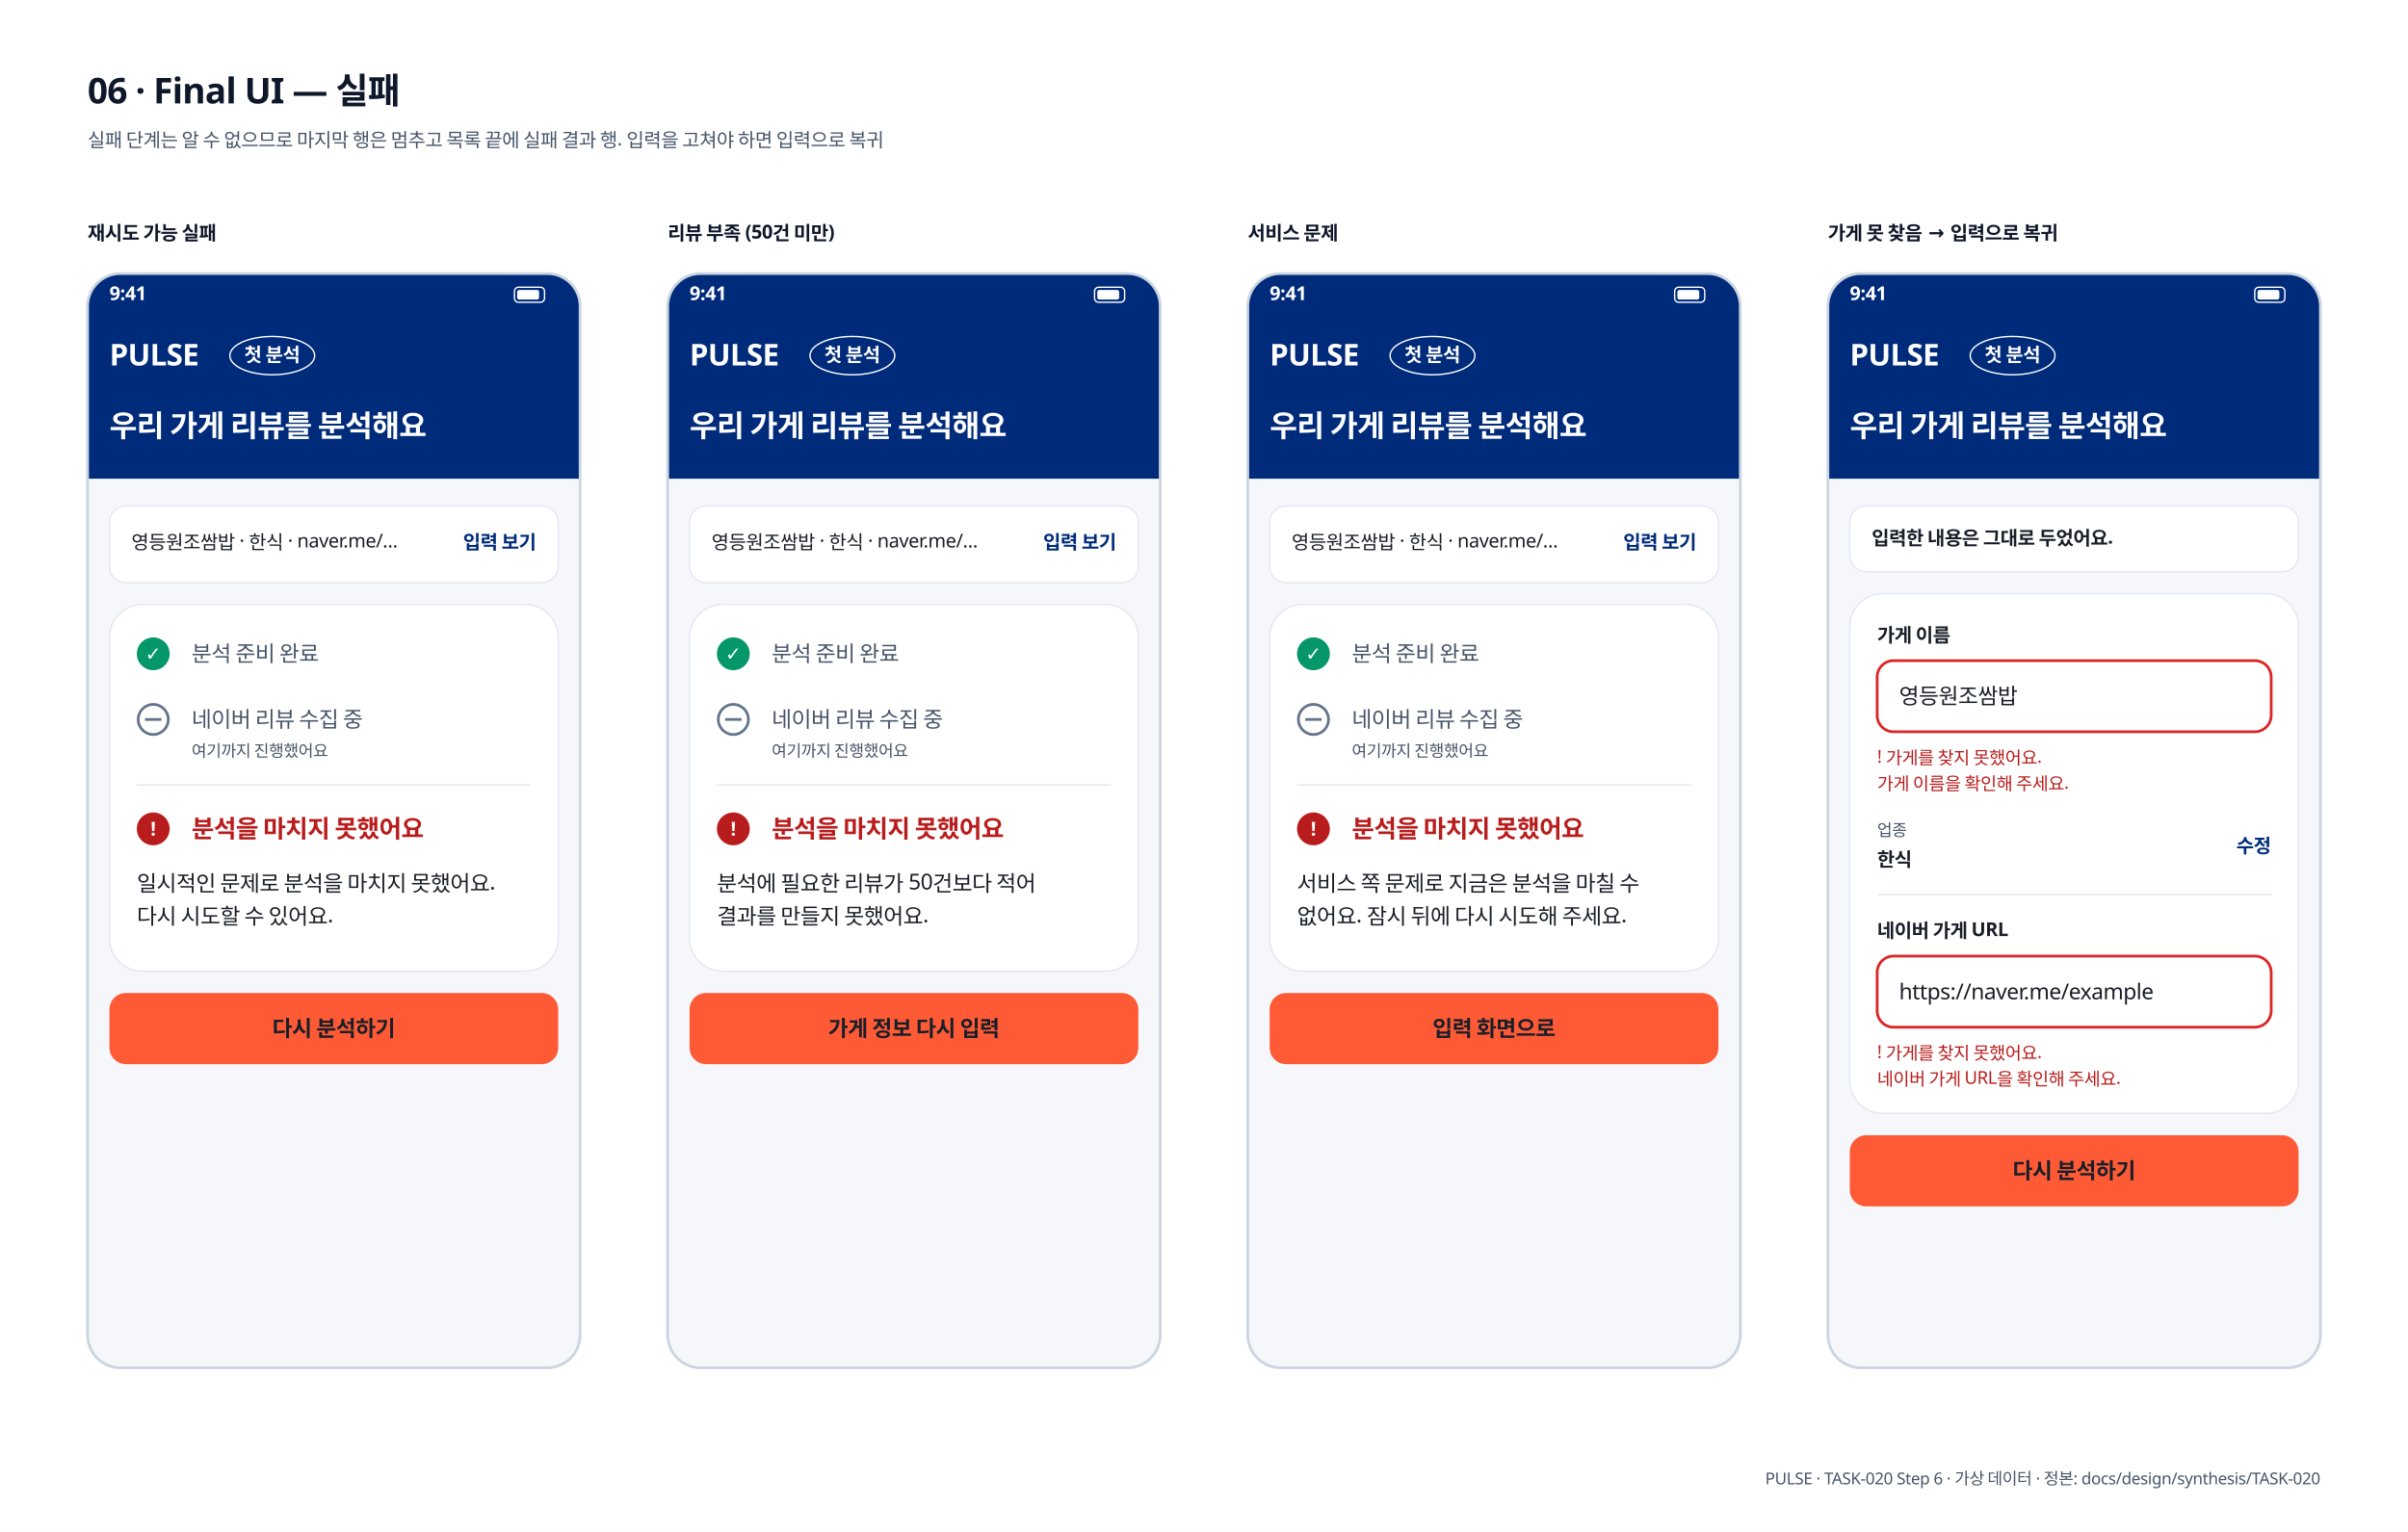
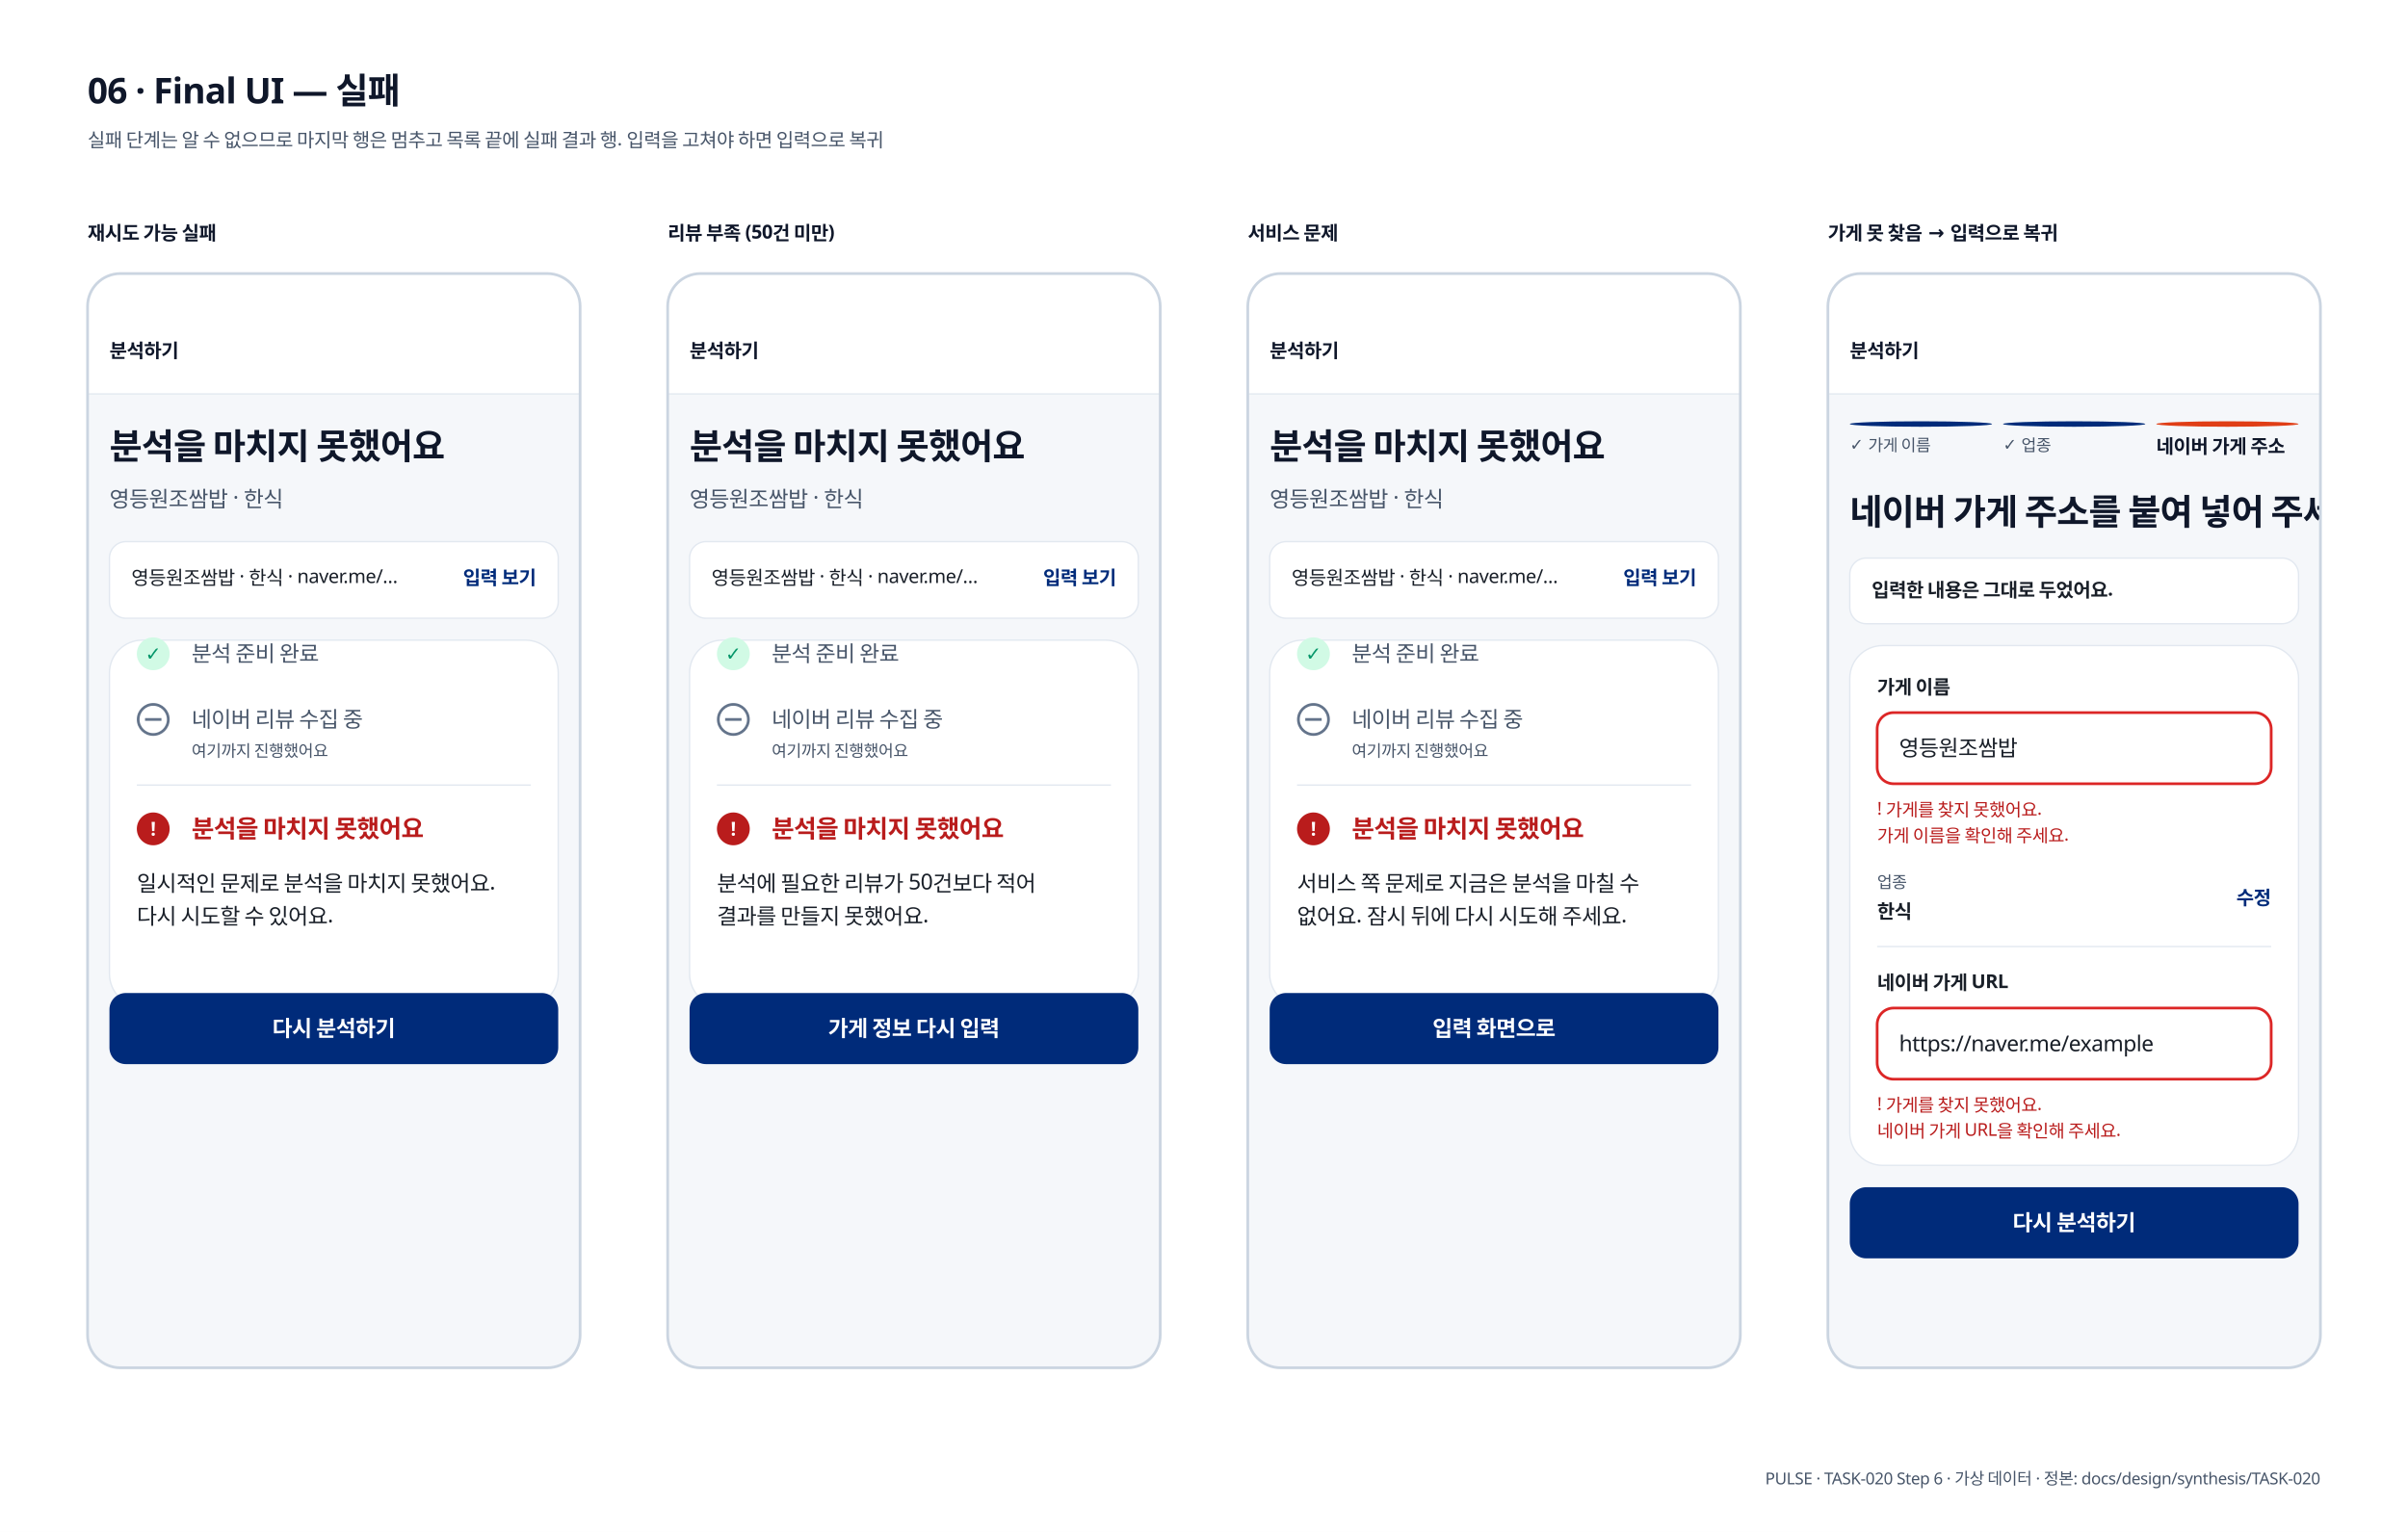
<svg xmlns="http://www.w3.org/2000/svg" width="1760" height="1120" viewBox="0 0 1760 1120">
  <rect x="0" y="0" width="1760" height="1120" rx="0" fill="#FFFFFF" />
  <text x="64" y="75.6" font-family="Pretendard" font-size="26" font-weight="600" letter-spacing="-0.52" fill="#0F172A" text-anchor="start">06 · Final UI — 실패</text>
  <text x="64" y="107.4" font-family="Pretendard" font-size="14" font-weight="400" letter-spacing="-0.28" fill="#475569" text-anchor="start">실패 단계는 알 수 없으므로 마지막 행은 멈추고 목록 끝에 실패 결과 행. 입력을 고쳐야 하면 입력으로 복귀</text>
  <g transform="translate(64 200)">
    <g id="Screen/Failed-Retryable">
      <text x="0" y="-24.6" font-family="Pretendard" font-size="14" font-weight="700" letter-spacing="-0.28" fill="#0F172A" text-anchor="start">재시도 가능 실패</text>
      <clipPath id="clip-Failed-Retryable">
        <rect x="0" y="0" width="360" height="800" rx="24" fill="none" />
      </clipPath>
      <g clip-path="url(#clip-Failed-Retryable)">
        <rect x="0" y="0" width="360" height="800" rx="0" fill="#F5F7FA" />
        <rect x="0" y="0" width="360" height="32" rx="0" fill="#002B7A" />
-         <g id="Header/Navy">
-           <rect x="0" y="0" width="360" height="150" rx="0" fill="#002B7A" />
-           <text x="16" y="67.2" font-family="Pretendard" font-size="22" font-weight="600" letter-spacing="-0.44" fill="#FFFFFF" text-anchor="start">PULSE</text>
-           <rect x="104" y="46" width="62" height="28" rx="9999" fill="none" stroke="#FFFFFF" stroke-width="1" />
-           <text x="135" y="64.4" font-family="Pretendard" font-size="14" font-weight="600" letter-spacing="-0.28" fill="#FFFFFF" text-anchor="middle">첫 분석</text>
-           <text x="16" y="119.2" font-family="Pretendard" font-size="22" font-weight="600" letter-spacing="-0.44" fill="#FFFFFF" text-anchor="start">우리 가게 리뷰를 분석해요</text>
-         </g>
-         <rect x="16" y="170" width="328" height="56" rx="12" fill="#FFFFFF" stroke="#E2E8F0" stroke-width="1" />
-         <text x="32" y="201.4" font-family="Pretendard" font-size="14" font-weight="400" letter-spacing="-0.28" fill="#191F28" text-anchor="start">영등원조쌈밥 · 한식 · naver.me/…</text>
-         <text x="328" y="201.4" font-family="Pretendard" font-size="14" font-weight="600" letter-spacing="-0.28" fill="#002B7A" text-anchor="end">입력 보기</text>
-         <rect x="16" y="242" width="328" height="268" rx="24" fill="#FFFFFF" stroke="#E2E8F0" stroke-width="1" />
+         <g id="Header">
+           <rect x="0" y="0" width="360" height="88" rx="0" fill="#FFFFFF" />
+           <line x1="0" y1="88" x2="360" y2="88" stroke="#E2E8F0" stroke-width="1" />
+           <text x="16" y="61.4" font-family="Pretendard" font-size="14" font-weight="600" letter-spacing="-0.28" fill="#0F172A" text-anchor="start">분석하기</text>
+         </g>
+         <g id="PageTitle">
+           <text x="16" y="135.6" font-family="Pretendard" font-size="26" font-weight="600" letter-spacing="-0.52" fill="#0F172A" text-anchor="start">분석을 마치지 못했어요</text>
+           <text x="16" y="170.6" font-family="Pretendard" font-size="16" font-weight="400" letter-spacing="-0.32" fill="#475569" text-anchor="start">영등원조쌈밥 · 한식</text>
+         </g>
+         <rect x="16" y="196" width="328" height="56" rx="12" fill="#FFFFFF" stroke="#E2E8F0" stroke-width="1" />
+         <text x="32" y="227.4" font-family="Pretendard" font-size="14" font-weight="400" letter-spacing="-0.28" fill="#191F28" text-anchor="start">영등원조쌈밥 · 한식 · naver.me/…</text>
+         <text x="328" y="227.4" font-family="Pretendard" font-size="14" font-weight="600" letter-spacing="-0.28" fill="#002B7A" text-anchor="end">입력 보기</text>
+         <rect x="16" y="268" width="328" height="268" rx="24" fill="#FFFFFF" stroke="#E2E8F0" stroke-width="1" />
        <g id="ProgressStep/done">
-           <circle cx="48" cy="278" r="12" fill="#059669" />
-           <text x="48" y="282.9" font-family="Pretendard" font-size="14" font-weight="700" letter-spacing="-0.28" fill="#FFFFFF" text-anchor="middle">✓</text>
+           <circle cx="48" cy="278" r="12" fill="#D1FAE5" />
+           <text x="48" y="282.9" font-family="Pretendard" font-size="14" font-weight="700" letter-spacing="-0.28" fill="#059669" text-anchor="middle">✓</text>
          <text x="76" y="283.6" font-family="Pretendard" font-size="16" font-weight="400" letter-spacing="-0.32" fill="#475569" text-anchor="start">분석 준비 완료</text>
        </g>
        <g id="ProgressStep/paused">
          <circle cx="48" cy="326" r="11" fill="none" stroke="#64748B" stroke-width="2" />
          <rect x="42" y="325" width="12" height="2" rx="0" fill="#64748B" />
          <text x="76" y="331.6" font-family="Pretendard" font-size="16" font-weight="400" letter-spacing="-0.32" fill="#475569" text-anchor="start">네이버 리뷰 수집 중</text>
          <text x="76" y="353.2" font-family="Pretendard" font-size="12" font-weight="400" letter-spacing="-0.24" fill="#475569" text-anchor="start">여기까지 진행했어요</text>
        </g>
        <line x1="36" y1="374" x2="324" y2="374" stroke="#E2E8F0" stroke-width="1" />
        <g id="ProgressStep/failed">
          <circle cx="48" cy="406" r="12" fill="#B91C1C" />
          <text x="48" y="410.9" font-family="Pretendard" font-size="14" font-weight="700" letter-spacing="-0.28" fill="#FFFFFF" text-anchor="middle">!</text>
          <text x="76" y="412.3" font-family="Pretendard" font-size="18" font-weight="700" letter-spacing="-0.36" fill="#B91C1C" text-anchor="start">분석을 마치지 못했어요</text>
        </g>
        <text x="36" y="451.6" font-family="Pretendard" font-size="16" font-weight="400" letter-spacing="-0.32" fill="#191F28" text-anchor="start">일시적인 문제로 분석을 마치지 못했어요.</text>
        <text x="36" y="475.6" font-family="Pretendard" font-size="16" font-weight="400" letter-spacing="-0.32" fill="#191F28" text-anchor="start">다시 시도할 수 있어요.</text>
        <g id="Button/Primary/다시 분석하기">
-           <rect x="16" y="526" width="328" height="52" rx="12" fill="#FF5A36" />
-           <text x="180" y="557.6" font-family="Pretendard" font-size="16" font-weight="600" letter-spacing="-0.32" fill="#191F28" text-anchor="middle">다시 분석하기</text>
+           <rect x="16" y="526" width="328" height="52" rx="12" fill="#002B7A" />
+           <text x="180" y="557.6" font-family="Pretendard" font-size="16" font-weight="600" letter-spacing="-0.32" fill="#FFFFFF" text-anchor="middle">다시 분석하기</text>
        </g>
        <text x="16" y="19.4" font-family="Pretendard" font-size="14" font-weight="600" letter-spacing="-0.28" fill="#FFFFFF" text-anchor="start">9:41</text>
        <rect x="312" y="10" width="22" height="11" rx="3" fill="none" stroke="#FFFFFF" stroke-width="1" />
        <rect x="314" y="12" width="16" height="7" rx="1.5" fill="#FFFFFF" />
      </g>
      <rect x="0" y="0" width="360" height="800" rx="24" fill="none" stroke="#CBD5E1" stroke-width="2" />
    </g>
  </g>
  <g transform="translate(488 200)">
    <g id="Screen/Failed-Insufficient">
      <text x="0" y="-24.6" font-family="Pretendard" font-size="14" font-weight="700" letter-spacing="-0.28" fill="#0F172A" text-anchor="start">리뷰 부족 (50건 미만)</text>
      <clipPath id="clip-Failed-Insufficient">
        <rect x="0" y="0" width="360" height="800" rx="24" fill="none" />
      </clipPath>
      <g clip-path="url(#clip-Failed-Insufficient)">
        <rect x="0" y="0" width="360" height="800" rx="0" fill="#F5F7FA" />
        <rect x="0" y="0" width="360" height="32" rx="0" fill="#002B7A" />
-         <g id="Header/Navy 2">
-           <rect x="0" y="0" width="360" height="150" rx="0" fill="#002B7A" />
-           <text x="16" y="67.2" font-family="Pretendard" font-size="22" font-weight="600" letter-spacing="-0.44" fill="#FFFFFF" text-anchor="start">PULSE</text>
-           <rect x="104" y="46" width="62" height="28" rx="9999" fill="none" stroke="#FFFFFF" stroke-width="1" />
-           <text x="135" y="64.4" font-family="Pretendard" font-size="14" font-weight="600" letter-spacing="-0.28" fill="#FFFFFF" text-anchor="middle">첫 분석</text>
-           <text x="16" y="119.2" font-family="Pretendard" font-size="22" font-weight="600" letter-spacing="-0.44" fill="#FFFFFF" text-anchor="start">우리 가게 리뷰를 분석해요</text>
-         </g>
-         <rect x="16" y="170" width="328" height="56" rx="12" fill="#FFFFFF" stroke="#E2E8F0" stroke-width="1" />
-         <text x="32" y="201.4" font-family="Pretendard" font-size="14" font-weight="400" letter-spacing="-0.28" fill="#191F28" text-anchor="start">영등원조쌈밥 · 한식 · naver.me/…</text>
-         <text x="328" y="201.4" font-family="Pretendard" font-size="14" font-weight="600" letter-spacing="-0.28" fill="#002B7A" text-anchor="end">입력 보기</text>
-         <rect x="16" y="242" width="328" height="268" rx="24" fill="#FFFFFF" stroke="#E2E8F0" stroke-width="1" />
+         <g id="Header 2">
+           <rect x="0" y="0" width="360" height="88" rx="0" fill="#FFFFFF" />
+           <line x1="0" y1="88" x2="360" y2="88" stroke="#E2E8F0" stroke-width="1" />
+           <text x="16" y="61.4" font-family="Pretendard" font-size="14" font-weight="600" letter-spacing="-0.28" fill="#0F172A" text-anchor="start">분석하기</text>
+         </g>
+         <g id="PageTitle 2">
+           <text x="16" y="135.6" font-family="Pretendard" font-size="26" font-weight="600" letter-spacing="-0.52" fill="#0F172A" text-anchor="start">분석을 마치지 못했어요</text>
+           <text x="16" y="170.6" font-family="Pretendard" font-size="16" font-weight="400" letter-spacing="-0.32" fill="#475569" text-anchor="start">영등원조쌈밥 · 한식</text>
+         </g>
+         <rect x="16" y="196" width="328" height="56" rx="12" fill="#FFFFFF" stroke="#E2E8F0" stroke-width="1" />
+         <text x="32" y="227.4" font-family="Pretendard" font-size="14" font-weight="400" letter-spacing="-0.28" fill="#191F28" text-anchor="start">영등원조쌈밥 · 한식 · naver.me/…</text>
+         <text x="328" y="227.4" font-family="Pretendard" font-size="14" font-weight="600" letter-spacing="-0.28" fill="#002B7A" text-anchor="end">입력 보기</text>
+         <rect x="16" y="268" width="328" height="268" rx="24" fill="#FFFFFF" stroke="#E2E8F0" stroke-width="1" />
        <g id="ProgressStep/done 2">
-           <circle cx="48" cy="278" r="12" fill="#059669" />
-           <text x="48" y="282.9" font-family="Pretendard" font-size="14" font-weight="700" letter-spacing="-0.28" fill="#FFFFFF" text-anchor="middle">✓</text>
+           <circle cx="48" cy="278" r="12" fill="#D1FAE5" />
+           <text x="48" y="282.9" font-family="Pretendard" font-size="14" font-weight="700" letter-spacing="-0.28" fill="#059669" text-anchor="middle">✓</text>
          <text x="76" y="283.6" font-family="Pretendard" font-size="16" font-weight="400" letter-spacing="-0.32" fill="#475569" text-anchor="start">분석 준비 완료</text>
        </g>
        <g id="ProgressStep/paused 2">
          <circle cx="48" cy="326" r="11" fill="none" stroke="#64748B" stroke-width="2" />
          <rect x="42" y="325" width="12" height="2" rx="0" fill="#64748B" />
          <text x="76" y="331.6" font-family="Pretendard" font-size="16" font-weight="400" letter-spacing="-0.32" fill="#475569" text-anchor="start">네이버 리뷰 수집 중</text>
          <text x="76" y="353.2" font-family="Pretendard" font-size="12" font-weight="400" letter-spacing="-0.24" fill="#475569" text-anchor="start">여기까지 진행했어요</text>
        </g>
        <line x1="36" y1="374" x2="324" y2="374" stroke="#E2E8F0" stroke-width="1" />
        <g id="ProgressStep/failed 2">
          <circle cx="48" cy="406" r="12" fill="#B91C1C" />
          <text x="48" y="410.9" font-family="Pretendard" font-size="14" font-weight="700" letter-spacing="-0.28" fill="#FFFFFF" text-anchor="middle">!</text>
          <text x="76" y="412.3" font-family="Pretendard" font-size="18" font-weight="700" letter-spacing="-0.36" fill="#B91C1C" text-anchor="start">분석을 마치지 못했어요</text>
        </g>
        <text x="36" y="451.6" font-family="Pretendard" font-size="16" font-weight="400" letter-spacing="-0.32" fill="#191F28" text-anchor="start">분석에 필요한 리뷰가 50건보다 적어</text>
        <text x="36" y="475.6" font-family="Pretendard" font-size="16" font-weight="400" letter-spacing="-0.32" fill="#191F28" text-anchor="start">결과를 만들지 못했어요.</text>
        <g id="Button/Primary/가게 정보 다시 입력">
-           <rect x="16" y="526" width="328" height="52" rx="12" fill="#FF5A36" />
-           <text x="180" y="557.6" font-family="Pretendard" font-size="16" font-weight="600" letter-spacing="-0.32" fill="#191F28" text-anchor="middle">가게 정보 다시 입력</text>
+           <rect x="16" y="526" width="328" height="52" rx="12" fill="#002B7A" />
+           <text x="180" y="557.6" font-family="Pretendard" font-size="16" font-weight="600" letter-spacing="-0.32" fill="#FFFFFF" text-anchor="middle">가게 정보 다시 입력</text>
        </g>
        <text x="16" y="19.4" font-family="Pretendard" font-size="14" font-weight="600" letter-spacing="-0.28" fill="#FFFFFF" text-anchor="start">9:41</text>
        <rect x="312" y="10" width="22" height="11" rx="3" fill="none" stroke="#FFFFFF" stroke-width="1" />
        <rect x="314" y="12" width="16" height="7" rx="1.5" fill="#FFFFFF" />
      </g>
      <rect x="0" y="0" width="360" height="800" rx="24" fill="none" stroke="#CBD5E1" stroke-width="2" />
    </g>
  </g>
  <g transform="translate(912 200)">
    <g id="Screen/Failed-Fatal">
      <text x="0" y="-24.6" font-family="Pretendard" font-size="14" font-weight="700" letter-spacing="-0.28" fill="#0F172A" text-anchor="start">서비스 문제</text>
      <clipPath id="clip-Failed-Fatal">
        <rect x="0" y="0" width="360" height="800" rx="24" fill="none" />
      </clipPath>
      <g clip-path="url(#clip-Failed-Fatal)">
        <rect x="0" y="0" width="360" height="800" rx="0" fill="#F5F7FA" />
        <rect x="0" y="0" width="360" height="32" rx="0" fill="#002B7A" />
-         <g id="Header/Navy 3">
-           <rect x="0" y="0" width="360" height="150" rx="0" fill="#002B7A" />
-           <text x="16" y="67.2" font-family="Pretendard" font-size="22" font-weight="600" letter-spacing="-0.44" fill="#FFFFFF" text-anchor="start">PULSE</text>
-           <rect x="104" y="46" width="62" height="28" rx="9999" fill="none" stroke="#FFFFFF" stroke-width="1" />
-           <text x="135" y="64.4" font-family="Pretendard" font-size="14" font-weight="600" letter-spacing="-0.28" fill="#FFFFFF" text-anchor="middle">첫 분석</text>
-           <text x="16" y="119.2" font-family="Pretendard" font-size="22" font-weight="600" letter-spacing="-0.44" fill="#FFFFFF" text-anchor="start">우리 가게 리뷰를 분석해요</text>
-         </g>
-         <rect x="16" y="170" width="328" height="56" rx="12" fill="#FFFFFF" stroke="#E2E8F0" stroke-width="1" />
-         <text x="32" y="201.4" font-family="Pretendard" font-size="14" font-weight="400" letter-spacing="-0.28" fill="#191F28" text-anchor="start">영등원조쌈밥 · 한식 · naver.me/…</text>
-         <text x="328" y="201.4" font-family="Pretendard" font-size="14" font-weight="600" letter-spacing="-0.28" fill="#002B7A" text-anchor="end">입력 보기</text>
-         <rect x="16" y="242" width="328" height="268" rx="24" fill="#FFFFFF" stroke="#E2E8F0" stroke-width="1" />
+         <g id="Header 3">
+           <rect x="0" y="0" width="360" height="88" rx="0" fill="#FFFFFF" />
+           <line x1="0" y1="88" x2="360" y2="88" stroke="#E2E8F0" stroke-width="1" />
+           <text x="16" y="61.4" font-family="Pretendard" font-size="14" font-weight="600" letter-spacing="-0.28" fill="#0F172A" text-anchor="start">분석하기</text>
+         </g>
+         <g id="PageTitle 3">
+           <text x="16" y="135.6" font-family="Pretendard" font-size="26" font-weight="600" letter-spacing="-0.52" fill="#0F172A" text-anchor="start">분석을 마치지 못했어요</text>
+           <text x="16" y="170.6" font-family="Pretendard" font-size="16" font-weight="400" letter-spacing="-0.32" fill="#475569" text-anchor="start">영등원조쌈밥 · 한식</text>
+         </g>
+         <rect x="16" y="196" width="328" height="56" rx="12" fill="#FFFFFF" stroke="#E2E8F0" stroke-width="1" />
+         <text x="32" y="227.4" font-family="Pretendard" font-size="14" font-weight="400" letter-spacing="-0.28" fill="#191F28" text-anchor="start">영등원조쌈밥 · 한식 · naver.me/…</text>
+         <text x="328" y="227.4" font-family="Pretendard" font-size="14" font-weight="600" letter-spacing="-0.28" fill="#002B7A" text-anchor="end">입력 보기</text>
+         <rect x="16" y="268" width="328" height="268" rx="24" fill="#FFFFFF" stroke="#E2E8F0" stroke-width="1" />
        <g id="ProgressStep/done 3">
-           <circle cx="48" cy="278" r="12" fill="#059669" />
-           <text x="48" y="282.9" font-family="Pretendard" font-size="14" font-weight="700" letter-spacing="-0.28" fill="#FFFFFF" text-anchor="middle">✓</text>
+           <circle cx="48" cy="278" r="12" fill="#D1FAE5" />
+           <text x="48" y="282.9" font-family="Pretendard" font-size="14" font-weight="700" letter-spacing="-0.28" fill="#059669" text-anchor="middle">✓</text>
          <text x="76" y="283.6" font-family="Pretendard" font-size="16" font-weight="400" letter-spacing="-0.32" fill="#475569" text-anchor="start">분석 준비 완료</text>
        </g>
        <g id="ProgressStep/paused 3">
          <circle cx="48" cy="326" r="11" fill="none" stroke="#64748B" stroke-width="2" />
          <rect x="42" y="325" width="12" height="2" rx="0" fill="#64748B" />
          <text x="76" y="331.6" font-family="Pretendard" font-size="16" font-weight="400" letter-spacing="-0.32" fill="#475569" text-anchor="start">네이버 리뷰 수집 중</text>
          <text x="76" y="353.2" font-family="Pretendard" font-size="12" font-weight="400" letter-spacing="-0.24" fill="#475569" text-anchor="start">여기까지 진행했어요</text>
        </g>
        <line x1="36" y1="374" x2="324" y2="374" stroke="#E2E8F0" stroke-width="1" />
        <g id="ProgressStep/failed 3">
          <circle cx="48" cy="406" r="12" fill="#B91C1C" />
          <text x="48" y="410.9" font-family="Pretendard" font-size="14" font-weight="700" letter-spacing="-0.28" fill="#FFFFFF" text-anchor="middle">!</text>
          <text x="76" y="412.3" font-family="Pretendard" font-size="18" font-weight="700" letter-spacing="-0.36" fill="#B91C1C" text-anchor="start">분석을 마치지 못했어요</text>
        </g>
        <text x="36" y="451.6" font-family="Pretendard" font-size="16" font-weight="400" letter-spacing="-0.32" fill="#191F28" text-anchor="start">서비스 쪽 문제로 지금은 분석을 마칠 수</text>
        <text x="36" y="475.6" font-family="Pretendard" font-size="16" font-weight="400" letter-spacing="-0.32" fill="#191F28" text-anchor="start">없어요. 잠시 뒤에 다시 시도해 주세요.</text>
        <g id="Button/Primary/입력 화면으로">
-           <rect x="16" y="526" width="328" height="52" rx="12" fill="#FF5A36" />
-           <text x="180" y="557.6" font-family="Pretendard" font-size="16" font-weight="600" letter-spacing="-0.32" fill="#191F28" text-anchor="middle">입력 화면으로</text>
+           <rect x="16" y="526" width="328" height="52" rx="12" fill="#002B7A" />
+           <text x="180" y="557.6" font-family="Pretendard" font-size="16" font-weight="600" letter-spacing="-0.32" fill="#FFFFFF" text-anchor="middle">입력 화면으로</text>
        </g>
        <text x="16" y="19.4" font-family="Pretendard" font-size="14" font-weight="600" letter-spacing="-0.28" fill="#FFFFFF" text-anchor="start">9:41</text>
        <rect x="312" y="10" width="22" height="11" rx="3" fill="none" stroke="#FFFFFF" stroke-width="1" />
        <rect x="314" y="12" width="16" height="7" rx="1.5" fill="#FFFFFF" />
      </g>
      <rect x="0" y="0" width="360" height="800" rx="24" fill="none" stroke="#CBD5E1" stroke-width="2" />
    </g>
  </g>
  <g transform="translate(1336 200)">
    <g id="Screen/Store-NotFound">
      <text x="0" y="-24.6" font-family="Pretendard" font-size="14" font-weight="700" letter-spacing="-0.28" fill="#0F172A" text-anchor="start">가게 못 찾음 → 입력으로 복귀</text>
      <clipPath id="clip-Store-NotFound">
        <rect x="0" y="0" width="360" height="800" rx="24" fill="none" />
      </clipPath>
      <g clip-path="url(#clip-Store-NotFound)">
        <rect x="0" y="0" width="360" height="800" rx="0" fill="#F5F7FA" />
        <rect x="0" y="0" width="360" height="32" rx="0" fill="#002B7A" />
-         <g id="Header/Navy 4">
-           <rect x="0" y="0" width="360" height="150" rx="0" fill="#002B7A" />
-           <text x="16" y="67.2" font-family="Pretendard" font-size="22" font-weight="600" letter-spacing="-0.44" fill="#FFFFFF" text-anchor="start">PULSE</text>
-           <rect x="104" y="46" width="62" height="28" rx="9999" fill="none" stroke="#FFFFFF" stroke-width="1" />
-           <text x="135" y="64.4" font-family="Pretendard" font-size="14" font-weight="600" letter-spacing="-0.28" fill="#FFFFFF" text-anchor="middle">첫 분석</text>
-           <text x="16" y="119.2" font-family="Pretendard" font-size="22" font-weight="600" letter-spacing="-0.44" fill="#FFFFFF" text-anchor="start">우리 가게 리뷰를 분석해요</text>
-         </g>
-         <rect x="16" y="170" width="328" height="48" rx="12" fill="#FFFFFF" stroke="#E2E8F0" stroke-width="1" />
-         <text x="32" y="198.4" font-family="Pretendard" font-size="14" font-weight="600" letter-spacing="-0.28" fill="#191F28" text-anchor="start">입력한 내용은 그대로 두었어요.</text>
-         <rect x="16" y="234" width="328" height="380" rx="24" fill="#FFFFFF" stroke="#E2E8F0" stroke-width="1" />
+         <g id="Header 4">
+           <rect x="0" y="0" width="360" height="88" rx="0" fill="#FFFFFF" />
+           <line x1="0" y1="88" x2="360" y2="88" stroke="#E2E8F0" stroke-width="1" />
+           <text x="16" y="61.4" font-family="Pretendard" font-size="14" font-weight="600" letter-spacing="-0.28" fill="#0F172A" text-anchor="start">분석하기</text>
+         </g>
+         <g id="StepIndicator">
+           <rect x="16" y="108" width="104" height="4" rx="9999" fill="#002B7A" />
+           <text x="16" y="129.2" font-family="Pretendard" font-size="12" font-weight="400" letter-spacing="-0.24" fill="#475569" text-anchor="start">✓ 가게 이름</text>
+           <rect x="128" y="108" width="104" height="4" rx="9999" fill="#002B7A" />
+           <text x="128" y="129.2" font-family="Pretendard" font-size="12" font-weight="400" letter-spacing="-0.24" fill="#475569" text-anchor="start">✓ 업종</text>
+           <rect x="240" y="108" width="104" height="4" rx="9999" fill="#E03E16" />
+           <text x="240" y="131.4" font-family="Pretendard" font-size="14" font-weight="600" letter-spacing="-0.28" fill="#0F172A" text-anchor="start">네이버 가게 주소</text>
+         </g>
+         <g id="PageTitle 4">
+           <text x="16" y="183.6" font-family="Pretendard" font-size="26" font-weight="600" letter-spacing="-0.52" fill="#0F172A" text-anchor="start">네이버 가게 주소를 붙여 넣어 주세요</text>
+         </g>
+         <rect x="16" y="208" width="328" height="48" rx="12" fill="#FFFFFF" stroke="#E2E8F0" stroke-width="1" />
+         <text x="32" y="236.4" font-family="Pretendard" font-size="14" font-weight="600" letter-spacing="-0.28" fill="#191F28" text-anchor="start">입력한 내용은 그대로 두었어요.</text>
+         <rect x="16" y="272" width="328" height="380" rx="24" fill="#FFFFFF" stroke="#E2E8F0" stroke-width="1" />
        <g id="TextField/error/가게 이름">
-           <text x="36" y="269.4" font-family="Pretendard" font-size="14" font-weight="600" letter-spacing="-0.28" fill="#191F28" text-anchor="start">가게 이름</text>
-           <rect x="36" y="283" width="288" height="52" rx="12" fill="#FFFFFF" stroke="#DC2626" stroke-width="2" />
-           <text x="52" y="314.6" font-family="Pretendard" font-size="16" font-weight="400" letter-spacing="-0.32" fill="#191F28" text-anchor="start">영등원조쌈밥</text>
-           <text x="36" y="357.6" font-family="Pretendard" font-size="13" font-weight="500" letter-spacing="-0.26" fill="#B91C1C" text-anchor="start">! 가게를 찾지 못했어요.</text>
-           <text x="36" y="377.6" font-family="Pretendard" font-size="13" font-weight="500" letter-spacing="-0.26" fill="#B91C1C" text-anchor="start">   가게 이름을 확인해 주세요.</text>
+           <text x="36" y="307.4" font-family="Pretendard" font-size="14" font-weight="600" letter-spacing="-0.28" fill="#191F28" text-anchor="start">가게 이름</text>
+           <rect x="36" y="321" width="288" height="52" rx="12" fill="#FFFFFF" stroke="#DC2626" stroke-width="2" />
+           <text x="52" y="352.6" font-family="Pretendard" font-size="16" font-weight="400" letter-spacing="-0.32" fill="#191F28" text-anchor="start">영등원조쌈밥</text>
+           <text x="36" y="395.6" font-family="Pretendard" font-size="13" font-weight="500" letter-spacing="-0.26" fill="#B91C1C" text-anchor="start">! 가게를 찾지 못했어요.</text>
+           <text x="36" y="415.6" font-family="Pretendard" font-size="13" font-weight="500" letter-spacing="-0.26" fill="#B91C1C" text-anchor="start">   가게 이름을 확인해 주세요.</text>
        </g>
        <g id="InputDoneRow/업종">
-           <text x="36" y="411.2" font-family="Pretendard" font-size="12" font-weight="400" letter-spacing="-0.24" fill="#475569" text-anchor="start">업종</text>
-           <text x="36" y="433.4" font-family="Pretendard" font-size="14" font-weight="700" letter-spacing="-0.28" fill="#191F28" text-anchor="start">한식</text>
-           <text x="324" y="423.4" font-family="Pretendard" font-size="14" font-weight="600" letter-spacing="-0.28" fill="#002B7A" text-anchor="end">수정</text>
-           <line x1="36" y1="454" x2="324" y2="454" stroke="#E2E8F0" stroke-width="1" />
+           <text x="36" y="449.2" font-family="Pretendard" font-size="12" font-weight="400" letter-spacing="-0.24" fill="#475569" text-anchor="start">업종</text>
+           <text x="36" y="471.4" font-family="Pretendard" font-size="14" font-weight="700" letter-spacing="-0.28" fill="#191F28" text-anchor="start">한식</text>
+           <text x="324" y="461.4" font-family="Pretendard" font-size="14" font-weight="600" letter-spacing="-0.28" fill="#002B7A" text-anchor="end">수정</text>
+           <line x1="36" y1="492" x2="324" y2="492" stroke="#E2E8F0" stroke-width="1" />
        </g>
        <g id="TextField/error/네이버 가게 URL">
-           <text x="36" y="485.4" font-family="Pretendard" font-size="14" font-weight="600" letter-spacing="-0.28" fill="#191F28" text-anchor="start">네이버 가게 URL</text>
-           <rect x="36" y="499" width="288" height="52" rx="12" fill="#FFFFFF" stroke="#DC2626" stroke-width="2" />
-           <text x="52" y="530.6" font-family="Pretendard" font-size="16" font-weight="400" letter-spacing="-0.32" fill="#191F28" text-anchor="start">https://naver.me/example</text>
-           <text x="36" y="573.5" font-family="Pretendard" font-size="13" font-weight="500" letter-spacing="-0.26" fill="#B91C1C" text-anchor="start">! 가게를 찾지 못했어요.</text>
-           <text x="36" y="593.5" font-family="Pretendard" font-size="13" font-weight="500" letter-spacing="-0.26" fill="#B91C1C" text-anchor="start">   네이버 가게 URL을 확인해 주세요.</text>
+           <text x="36" y="523.4" font-family="Pretendard" font-size="14" font-weight="600" letter-spacing="-0.28" fill="#191F28" text-anchor="start">네이버 가게 URL</text>
+           <rect x="36" y="537" width="288" height="52" rx="12" fill="#FFFFFF" stroke="#DC2626" stroke-width="2" />
+           <text x="52" y="568.6" font-family="Pretendard" font-size="16" font-weight="400" letter-spacing="-0.32" fill="#191F28" text-anchor="start">https://naver.me/example</text>
+           <text x="36" y="611.5" font-family="Pretendard" font-size="13" font-weight="500" letter-spacing="-0.26" fill="#B91C1C" text-anchor="start">! 가게를 찾지 못했어요.</text>
+           <text x="36" y="631.5" font-family="Pretendard" font-size="13" font-weight="500" letter-spacing="-0.26" fill="#B91C1C" text-anchor="start">   네이버 가게 URL을 확인해 주세요.</text>
        </g>
        <g id="Button/Primary/다시 분석하기 2">
-           <rect x="16" y="630" width="328" height="52" rx="12" fill="#FF5A36" />
-           <text x="180" y="661.6" font-family="Pretendard" font-size="16" font-weight="600" letter-spacing="-0.32" fill="#191F28" text-anchor="middle">다시 분석하기</text>
+           <rect x="16" y="668" width="328" height="52" rx="12" fill="#002B7A" />
+           <text x="180" y="699.6" font-family="Pretendard" font-size="16" font-weight="600" letter-spacing="-0.32" fill="#FFFFFF" text-anchor="middle">다시 분석하기</text>
        </g>
        <text x="16" y="19.4" font-family="Pretendard" font-size="14" font-weight="600" letter-spacing="-0.28" fill="#FFFFFF" text-anchor="start">9:41</text>
        <rect x="312" y="10" width="22" height="11" rx="3" fill="none" stroke="#FFFFFF" stroke-width="1" />
        <rect x="314" y="12" width="16" height="7" rx="1.5" fill="#FFFFFF" />
      </g>
      <rect x="0" y="0" width="360" height="800" rx="24" fill="none" stroke="#CBD5E1" stroke-width="2" />
    </g>
  </g>
  <text x="1696" y="1085.2" font-family="Pretendard" font-size="12" font-weight="400" letter-spacing="-0.24" fill="#475569" text-anchor="end">PULSE · TASK-020 Step 6 · 가상 데이터 · 정본: docs/design/synthesis/TASK-020</text>
</svg>
